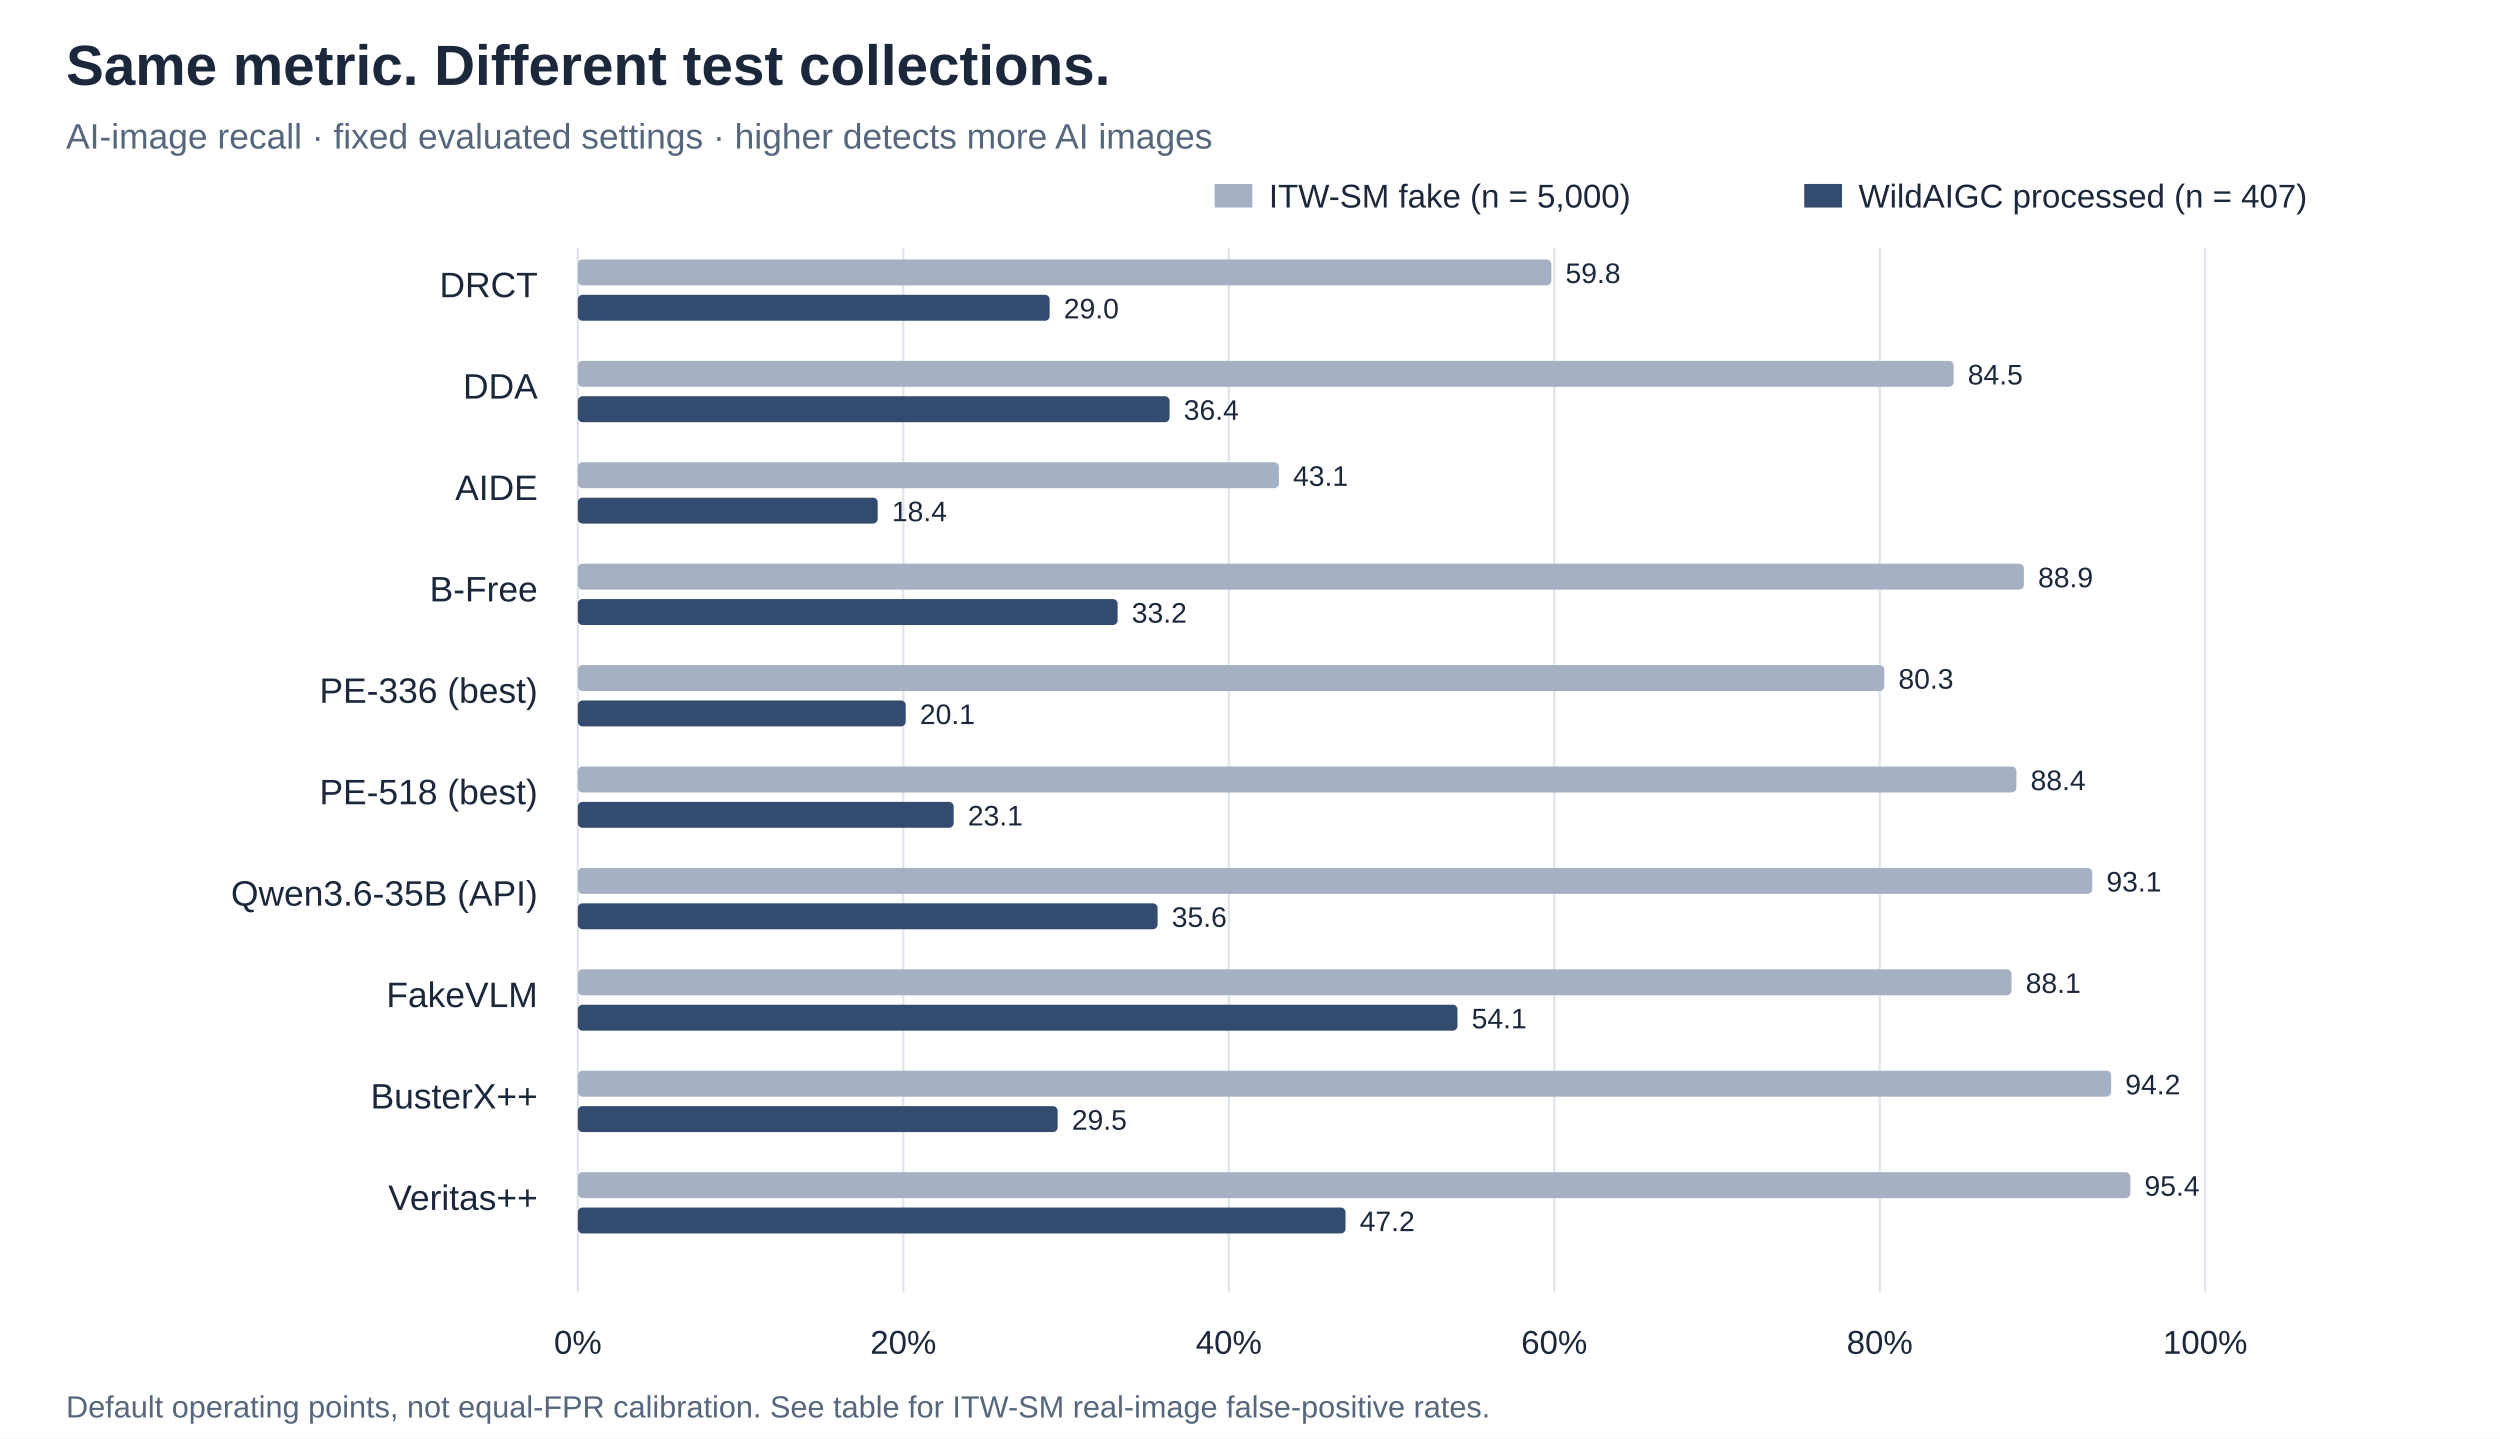
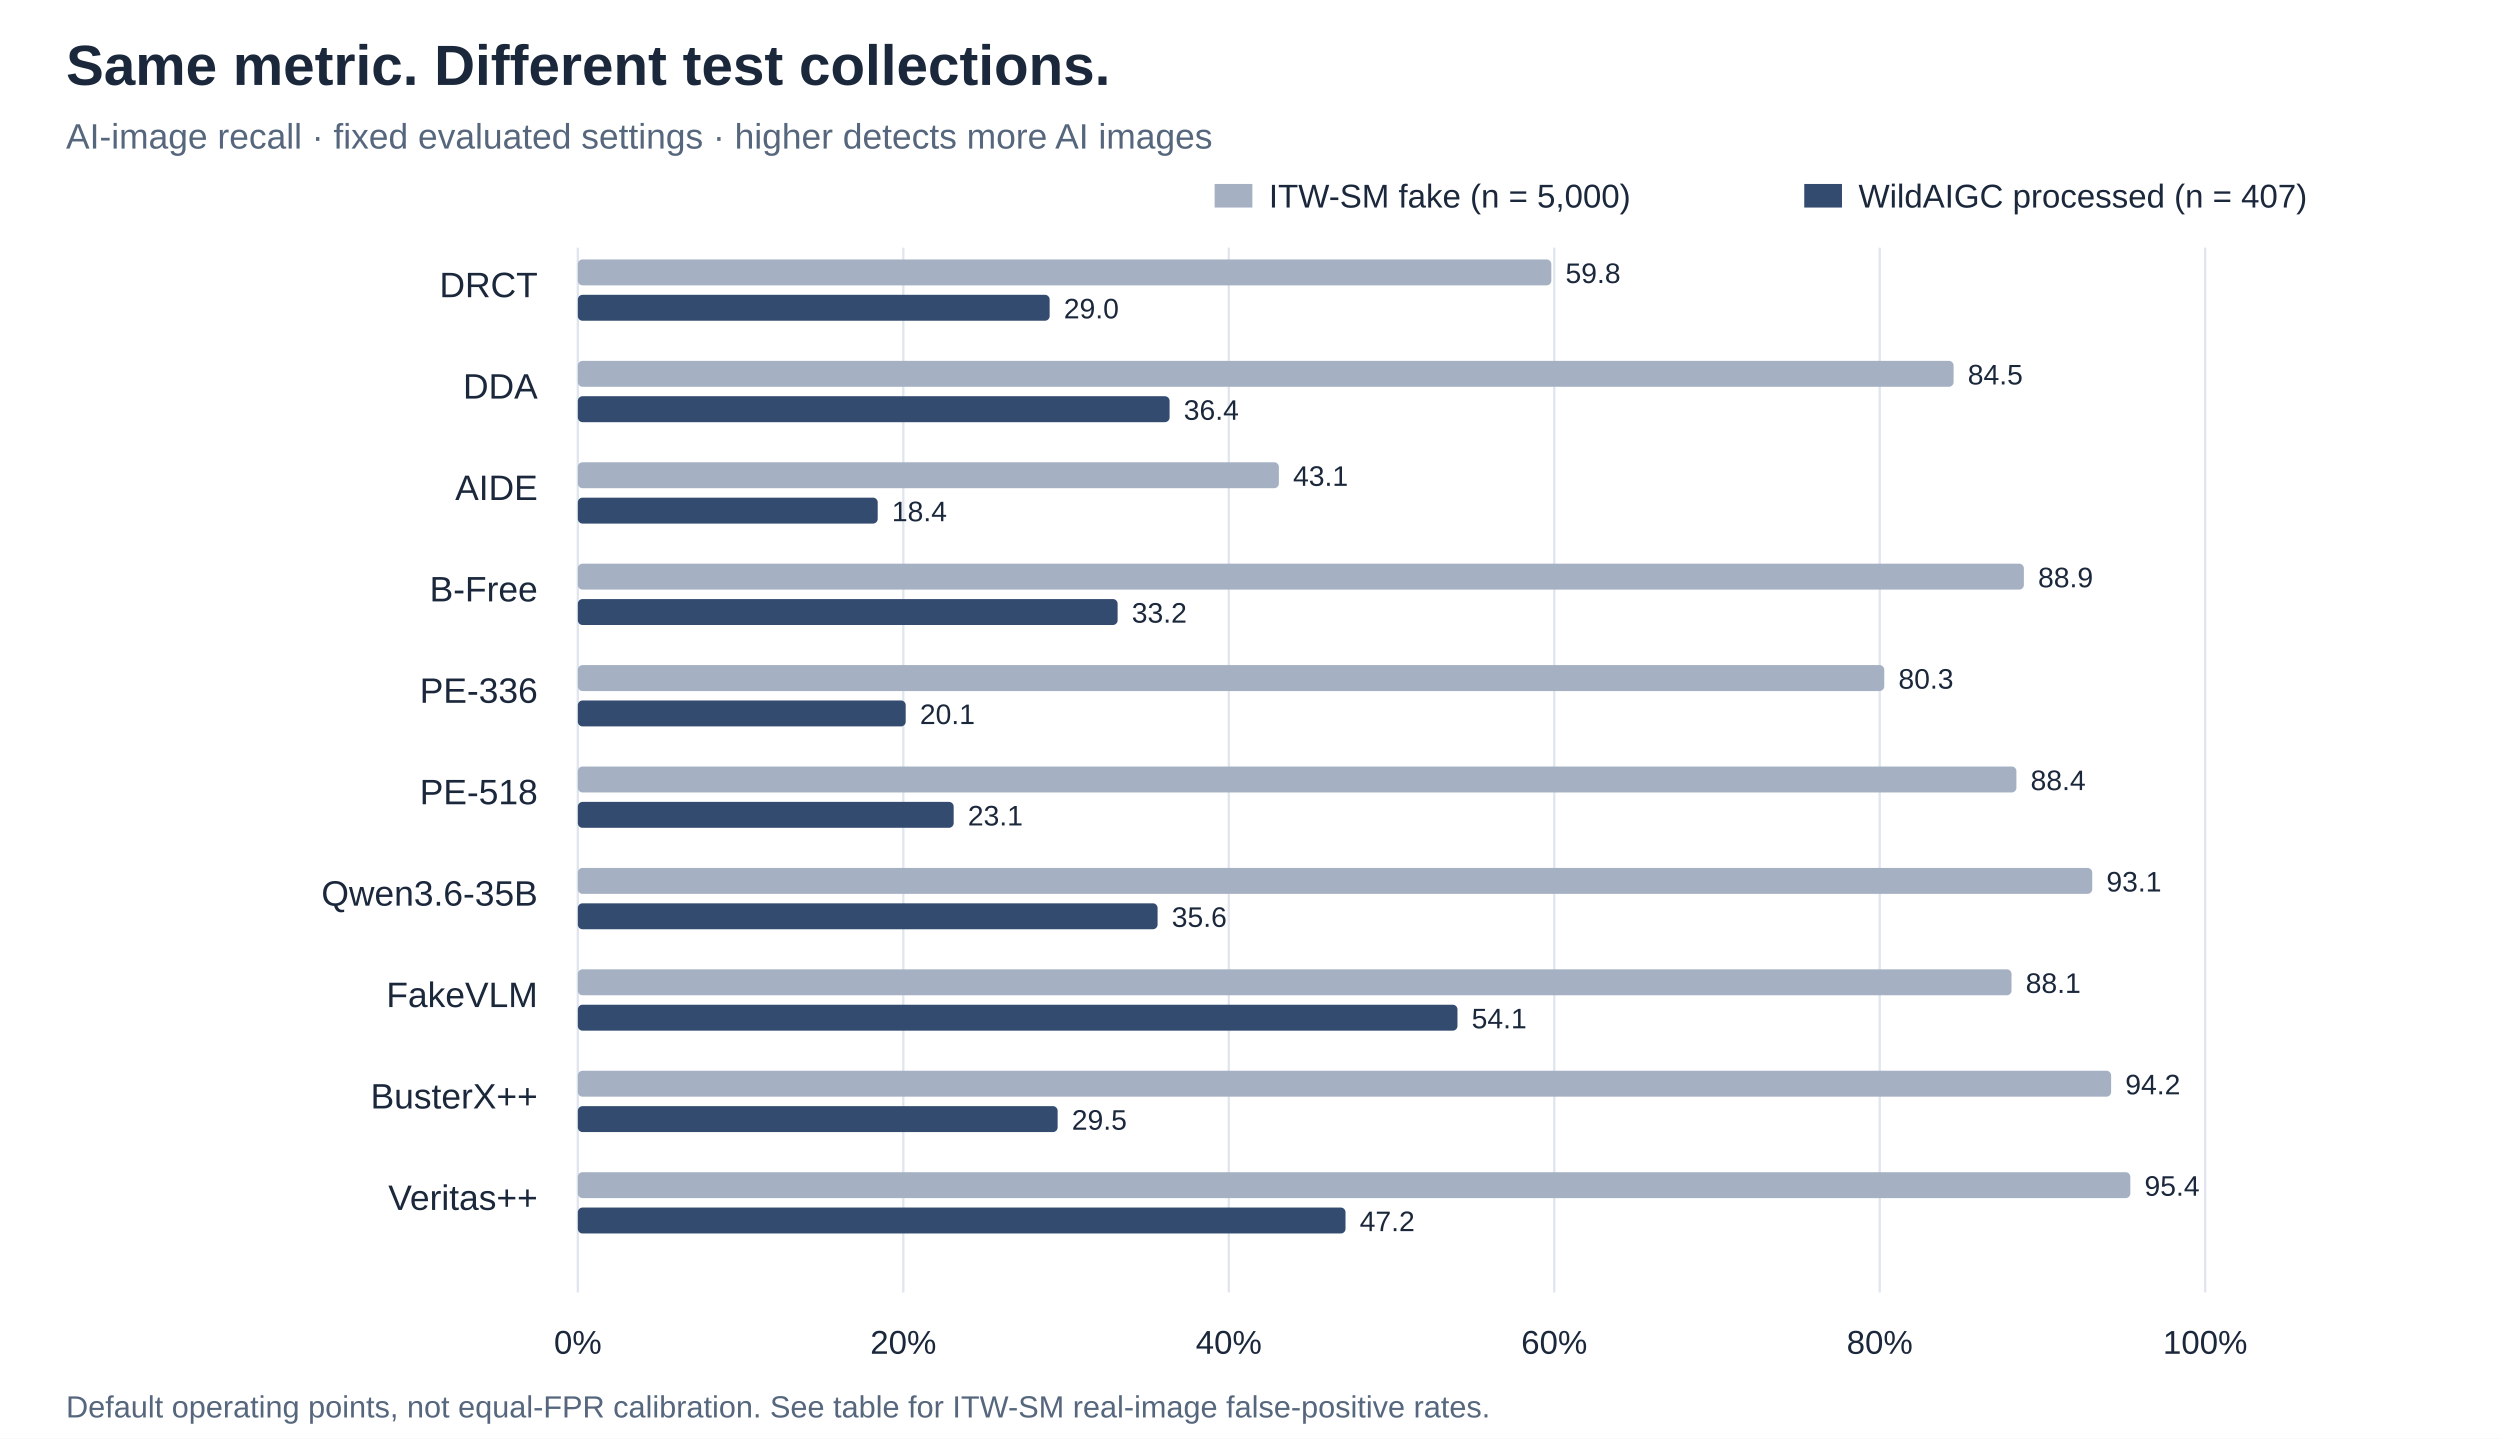
<svg xmlns="http://www.w3.org/2000/svg" width="1060" height="610" viewBox="0 0 1060 610" role="img" aria-labelledby="title desc">
  <rect width="1060" height="610" fill="white" />
  <g font-family="Arial,sans-serif" fill="#1b283c">
    <text x="28" y="36" font-size="24" font-weight="700">Same metric. Different test collections.</text>
    <text x="28" y="63" font-size="15" fill="#56677d">AI-image recall · fixed evaluated settings · higher detects more AI images</text>
    <path d="M245.0 105V548" stroke="#e1e6ee" />
    <text x="245.0" y="574" text-anchor="middle" font-size="14">0%</text>
    <path d="M383.0 105V548" stroke="#e1e6ee" />
    <text x="383.0" y="574" text-anchor="middle" font-size="14">20%</text>
    <path d="M521.0 105V548" stroke="#e1e6ee" />
    <text x="521.0" y="574" text-anchor="middle" font-size="14">40%</text>
    <path d="M659.0 105V548" stroke="#e1e6ee" />
    <text x="659.0" y="574" text-anchor="middle" font-size="14">60%</text>
    <path d="M797.0 105V548" stroke="#e1e6ee" />
    <text x="797.0" y="574" text-anchor="middle" font-size="14">80%</text>
    <path d="M935.0 105V548" stroke="#e1e6ee" />
    <text x="935.0" y="574" text-anchor="middle" font-size="14">100%</text>
    <text x="228" y="126" text-anchor="end" font-size="15">DRCT</text>
    <rect x="245" y="110" width="412.76" height="11" rx="2" fill="#a5b1c3" />
    <text x="663.76" y="120" font-size="12">59.8</text>
    <rect x="245" y="125" width="200.05" height="11" rx="2" fill="#344b70" />
    <text x="451.05" y="135" font-size="12">29.0</text>
    <text x="228" y="169" text-anchor="end" font-size="15">DDA</text>
    <rect x="245" y="153" width="583.33" height="11" rx="2" fill="#a5b1c3" />
    <text x="834.33" y="163" font-size="12">84.5</text>
    <rect x="245" y="168" width="250.91" height="11" rx="2" fill="#344b70" />
    <text x="501.91" y="178" font-size="12">36.4</text>
    <text x="228" y="212" text-anchor="end" font-size="15">AIDE</text>
    <rect x="245" y="196" width="297.25" height="11" rx="2" fill="#a5b1c3" />
    <text x="548.25" y="206" font-size="12">43.1</text>
    <rect x="245" y="211" width="127.15" height="11" rx="2" fill="#344b70" />
    <text x="378.15" y="221" font-size="12">18.4</text>
    <text x="228" y="255" text-anchor="end" font-size="15">B-Free</text>
    <rect x="245" y="239" width="613.13" height="11" rx="2" fill="#a5b1c3" />
    <text x="864.13" y="249" font-size="12">88.9</text>
    <rect x="245" y="254" width="228.87" height="11" rx="2" fill="#344b70" />
    <text x="479.87" y="264" font-size="12">33.2</text>
-     <text x="228" y="298" text-anchor="end" font-size="15">PE-336 (best)</text>
+     <text x="228" y="298" text-anchor="end" font-size="15">PE-336</text>
    <rect x="245" y="282" width="553.93" height="11" rx="2" fill="#a5b1c3" />
    <text x="804.93" y="292" font-size="12">80.3</text>
    <rect x="245" y="297" width="139.02" height="11" rx="2" fill="#344b70" />
    <text x="390.02" y="307" font-size="12">20.1</text>
-     <text x="228" y="341" text-anchor="end" font-size="15">PE-518 (best)</text>
+     <text x="228" y="341" text-anchor="end" font-size="15">PE-518</text>
    <rect x="245" y="325" width="609.96" height="11" rx="2" fill="#a5b1c3" />
    <text x="860.96" y="335" font-size="12">88.4</text>
    <rect x="245" y="340" width="159.36" height="11" rx="2" fill="#344b70" />
    <text x="410.36" y="350" font-size="12">23.1</text>
-     <text x="228" y="384" text-anchor="end" font-size="15">Qwen3.6-35B (API)</text>
+     <text x="228" y="384" text-anchor="end" font-size="15">Qwen3.6-35B</text>
    <rect x="245" y="368" width="642.11" height="11" rx="2" fill="#a5b1c3" />
    <text x="893.11" y="378" font-size="12">93.1</text>
    <rect x="245" y="383" width="245.82" height="11" rx="2" fill="#344b70" />
    <text x="496.82" y="393" font-size="12">35.6</text>
    <text x="228" y="427" text-anchor="end" font-size="15">FakeVLM</text>
    <rect x="245" y="411" width="607.89" height="11" rx="2" fill="#a5b1c3" />
    <text x="858.89" y="421" font-size="12">88.1</text>
    <rect x="245" y="426" width="372.97" height="11" rx="2" fill="#344b70" />
    <text x="623.97" y="436" font-size="12">54.1</text>
    <text x="228" y="470" text-anchor="end" font-size="15">BusterX++</text>
    <rect x="245" y="454" width="650.12" height="11" rx="2" fill="#a5b1c3" />
    <text x="901.12" y="464" font-size="12">94.2</text>
    <rect x="245" y="469" width="203.44" height="11" rx="2" fill="#344b70" />
    <text x="454.44" y="479" font-size="12">29.5</text>
    <text x="228" y="513" text-anchor="end" font-size="15">Veritas++</text>
    <rect x="245" y="497" width="658.26" height="11" rx="2" fill="#a5b1c3" />
    <text x="909.26" y="507" font-size="12">95.4</text>
    <rect x="245" y="512" width="325.50" height="11" rx="2" fill="#344b70" />
    <text x="576.50" y="522" font-size="12">47.2</text>
    <rect x="515" y="78" width="16" height="10" fill="#a5b1c3" />
    <text x="538" y="88" font-size="14">ITW-SM fake (n = 5,000)</text>
    <rect x="765" y="78" width="16" height="10" fill="#344b70" />
    <text x="788" y="88" font-size="14">WildAIGC processed (n = 407)</text>
    <text x="28" y="601" font-size="13" fill="#56677d">Default operating points, not equal-FPR calibration. See table for ITW-SM real-image false-positive rates.</text>
  </g>
</svg>
